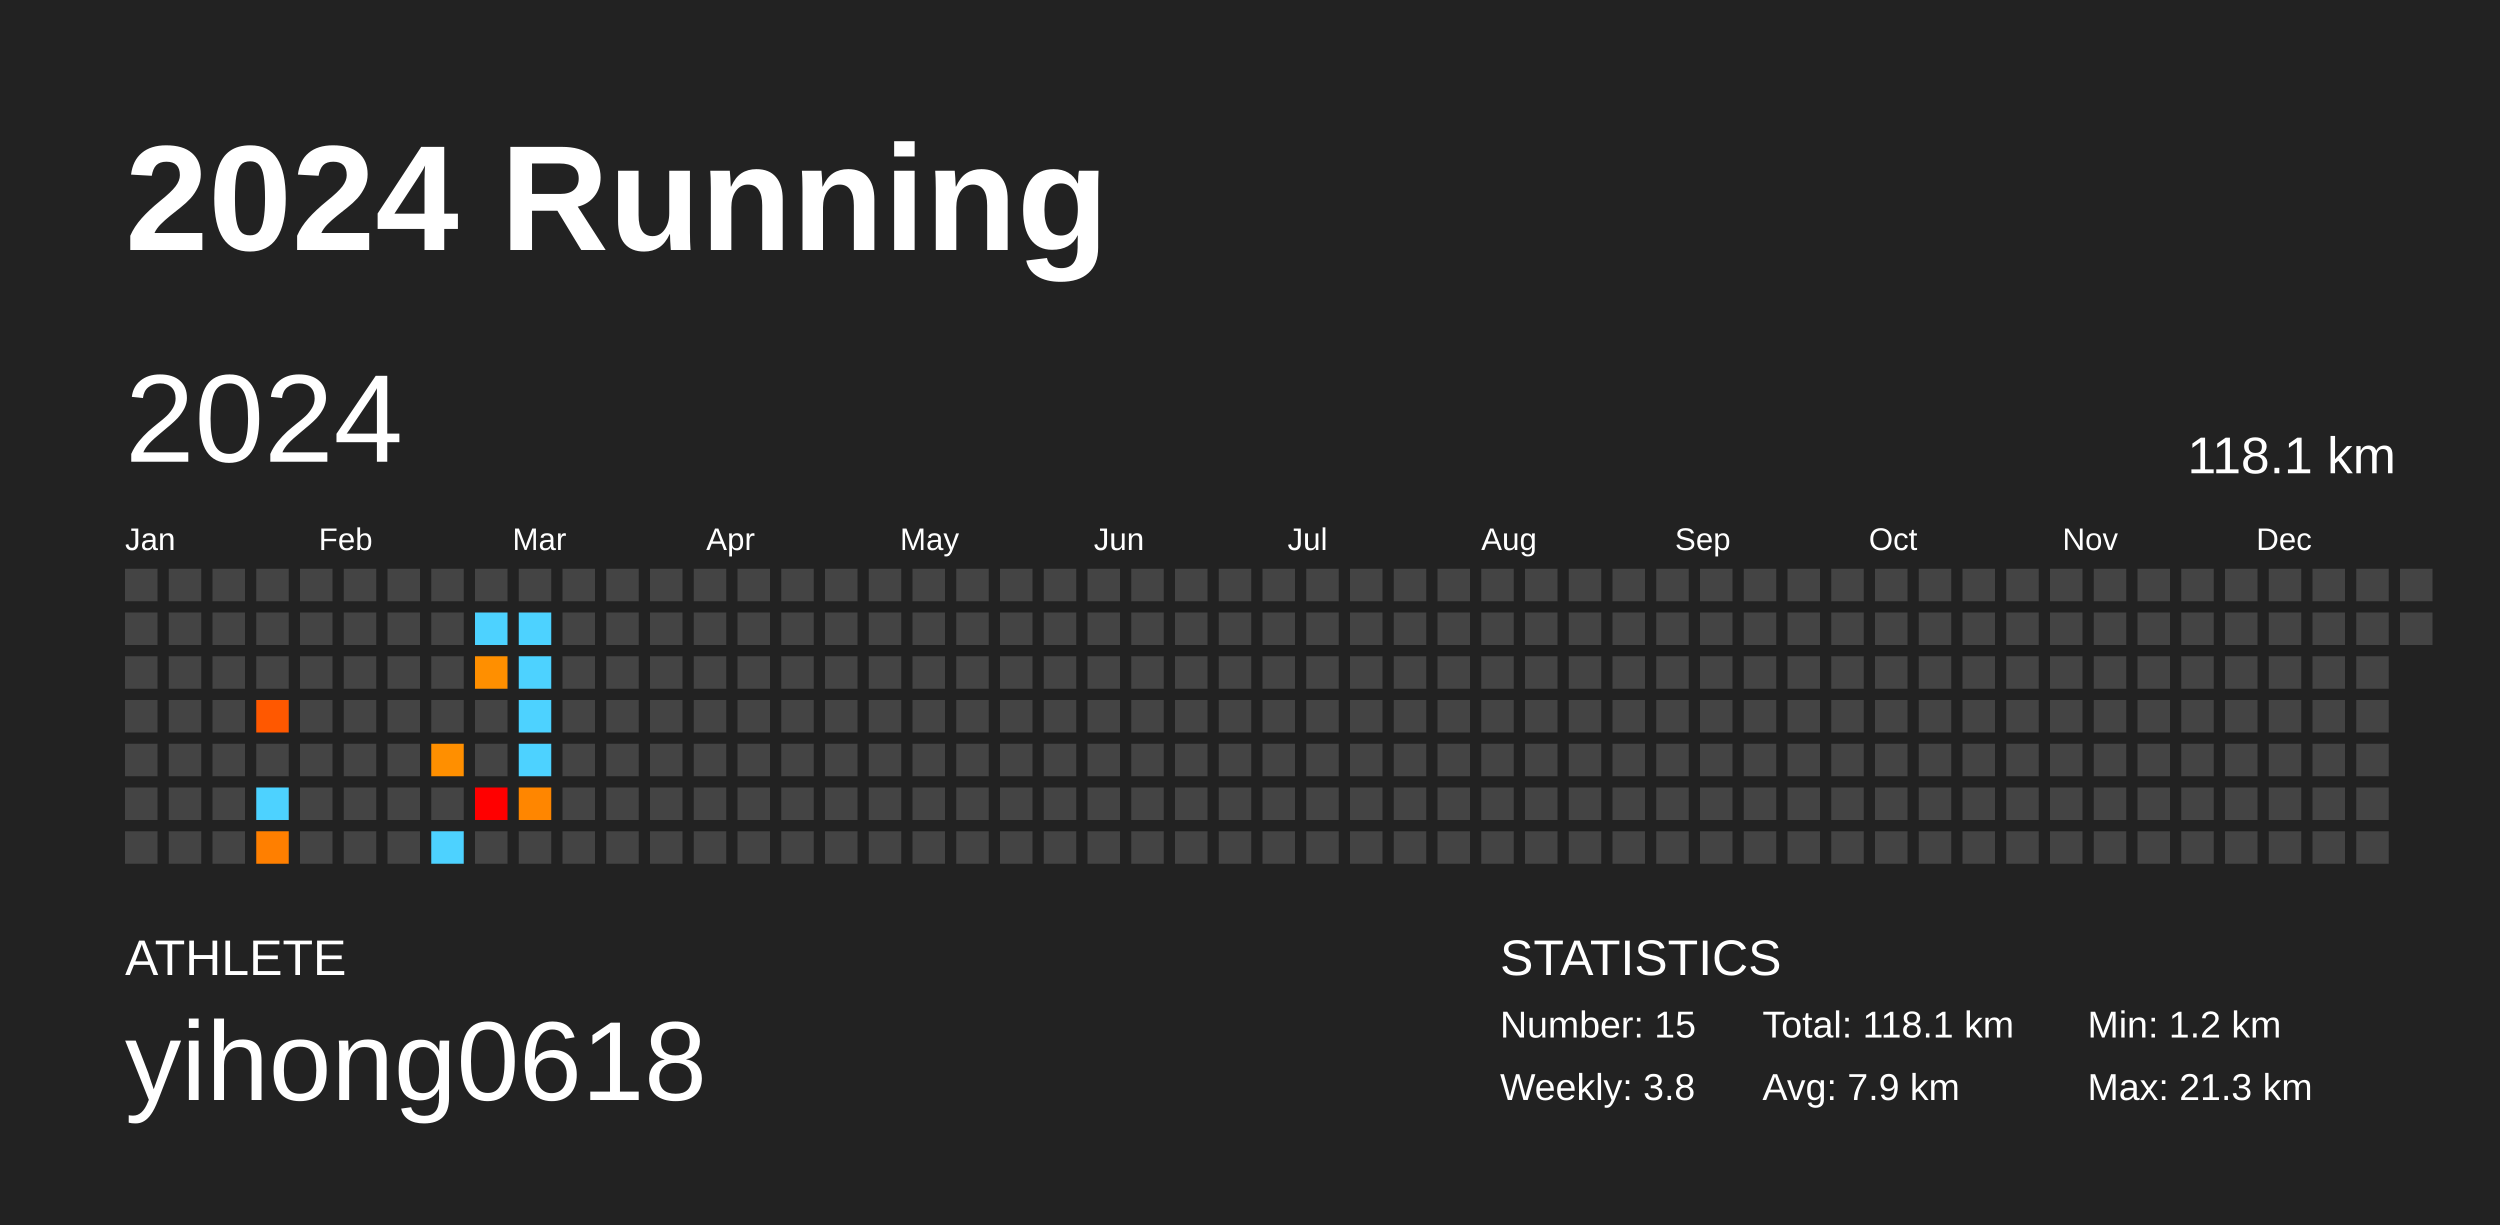
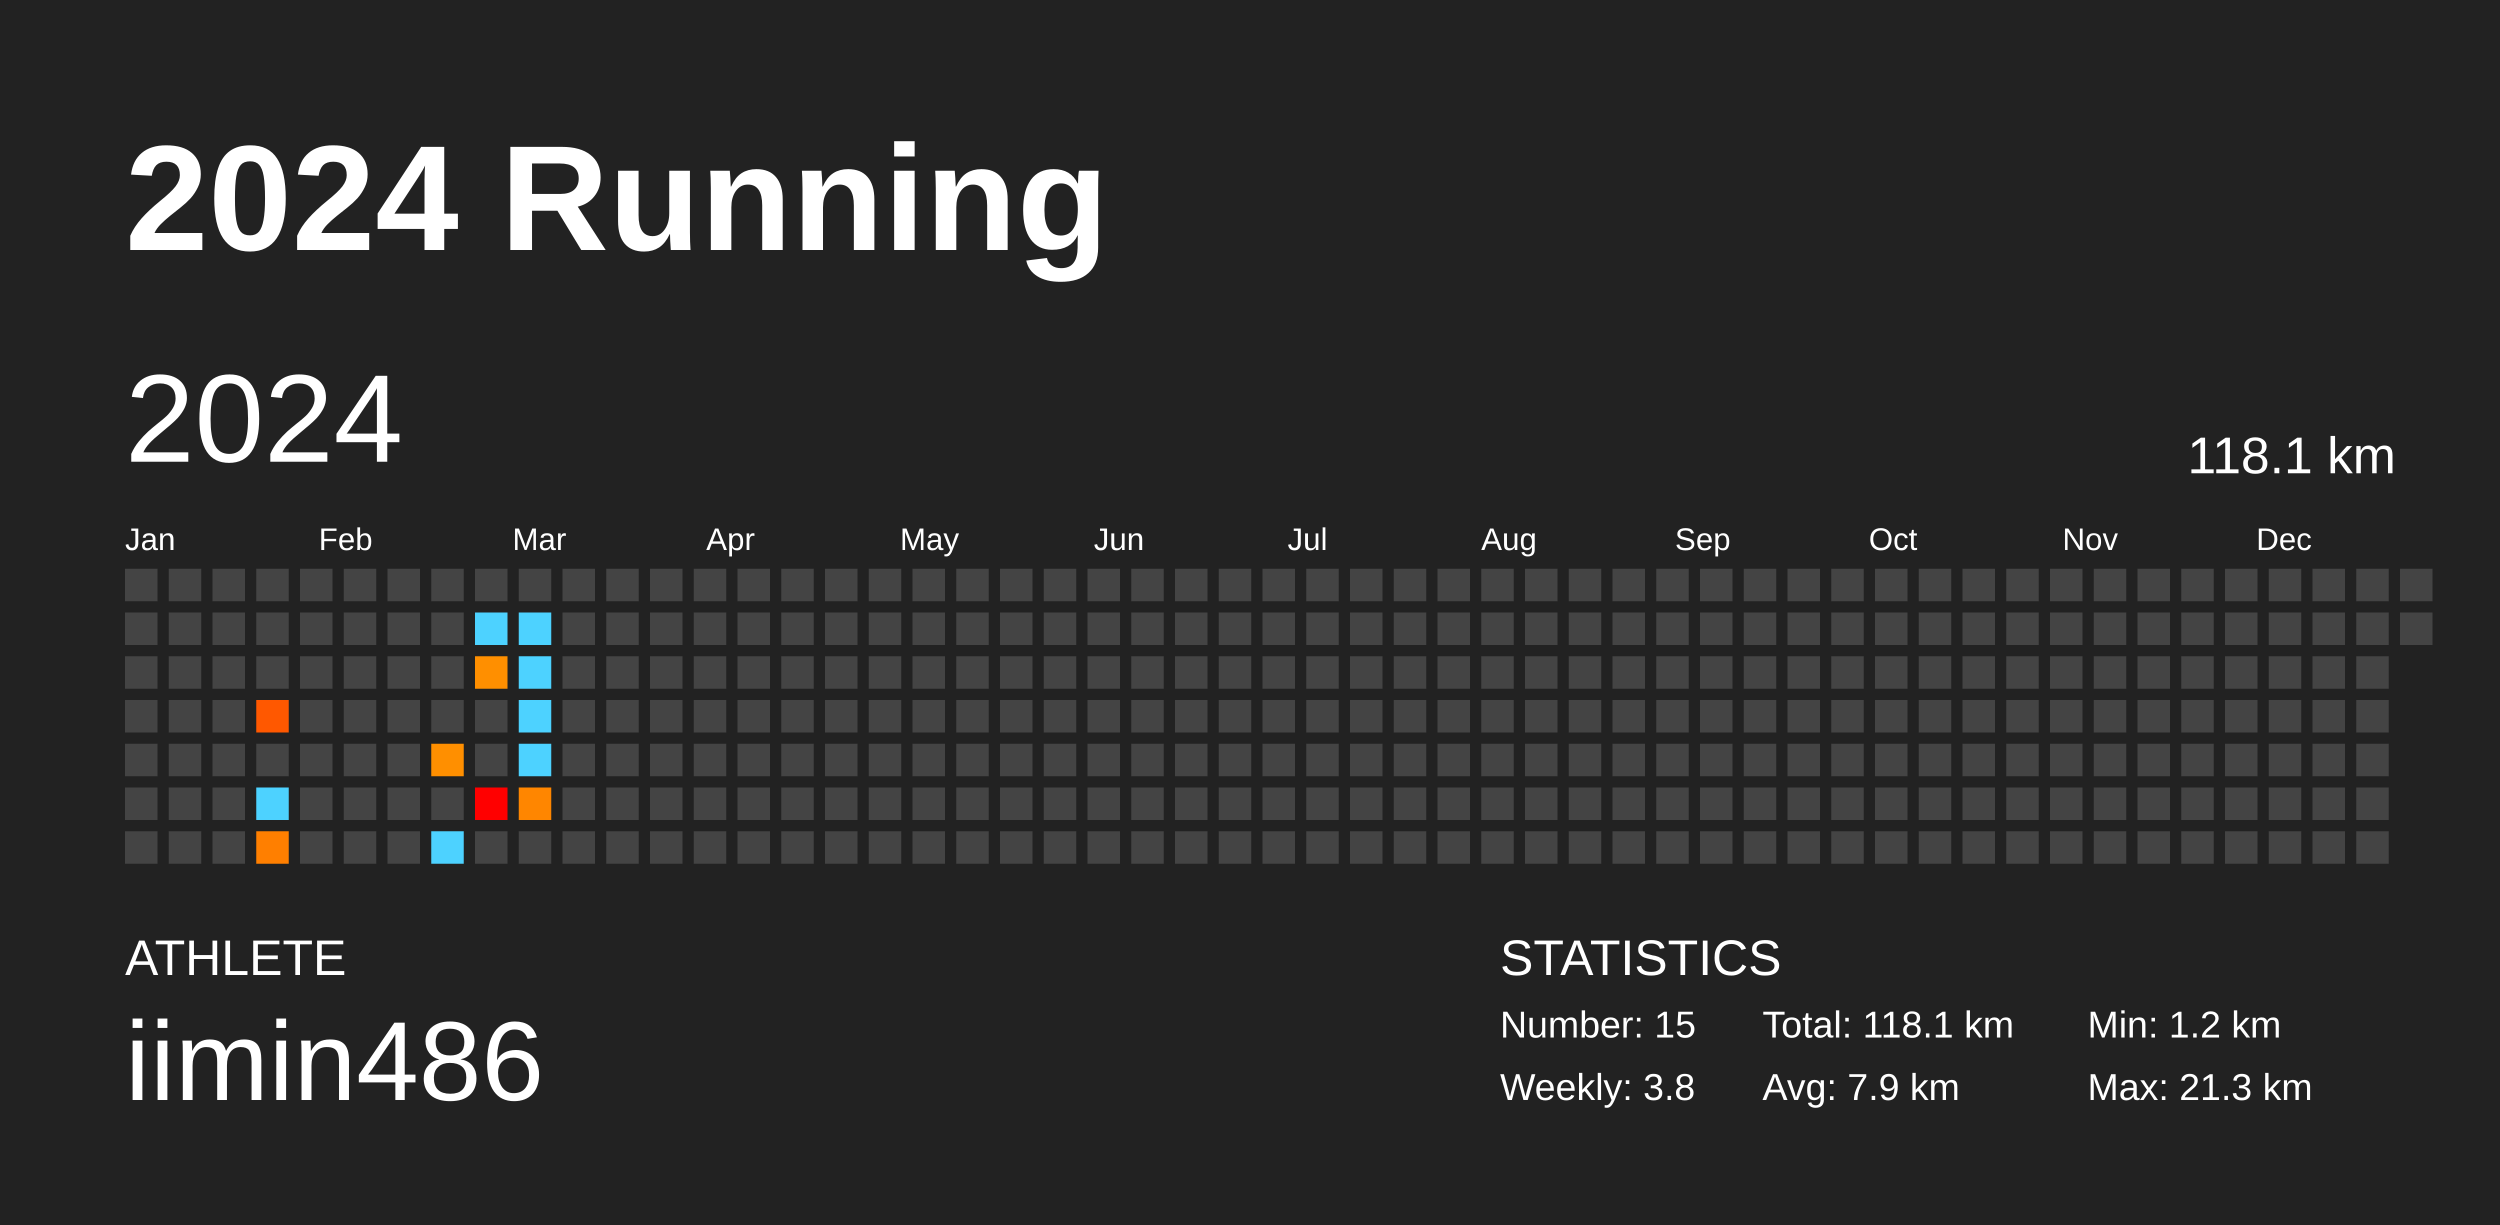
<svg xmlns="http://www.w3.org/2000/svg" baseProfile="full" height="98mm" version="1.1" viewBox="0,0,200,98" width="200mm">
  <defs />
  <rect fill="#222222" height="98" width="200" x="0" y="0" />
  <text fill="#FFFFFF" style="font-size:12px; font-family:Arial; font-weight:bold;" x="10" y="20">2024 Running</text>
  <text fill="#FFFFFF" style="font-size:4px; font-family:Arial" x="10" y="78">ATHLETE</text>
-   <text fill="#FFFFFF" style="font-size:9px; font-family:Arial" x="10" y="88">yihong0618</text>
+   <text fill="#FFFFFF" style="font-size:9px; font-family:Arial" x="10" y="88">iimin486</text>
  <text fill="#FFFFFF" style="font-size:4px; font-family:Arial" x="120" y="78">STATISTICS</text>
  <text fill="#FFFFFF" style="font-size:3px; font-family:Arial" x="120" y="83">Number: 15</text>
  <text fill="#FFFFFF" style="font-size:3px; font-family:Arial" x="120" y="88">Weekly: 3.8</text>
  <text fill="#FFFFFF" style="font-size:3px; font-family:Arial" x="141" y="83">Total: 118.1 km</text>
  <text fill="#FFFFFF" style="font-size:3px; font-family:Arial" x="141" y="88">Avg: 7.9 km</text>
  <text fill="#FFFFFF" style="font-size:3px; font-family:Arial" x="167" y="83">Min: 1.2 km</text>
  <text fill="#FFFFFF" style="font-size:3px; font-family:Arial" x="167" y="88">Max: 21.3 km</text>
  <text dominant-baseline="hanging" fill="#FFFFFF" style="font-size:10.0px; font-family:Arial;" x="10" y="30">2024</text>
  <text dominant-baseline="hanging" fill="#FFFFFF" style="font-size:4.125px; font-family:Arial;" x="175" y="35">118.1 km</text>
  <text fill="#FFFFFF" style="font-size:2.5px; font-family:Arial" x="10.0" y="44">Jan</text>
  <text fill="#FFFFFF" style="font-size:2.5px; font-family:Arial" x="25.5" y="44">Feb</text>
  <text fill="#FFFFFF" style="font-size:2.5px; font-family:Arial" x="41.0" y="44">Mar</text>
  <text fill="#FFFFFF" style="font-size:2.5px; font-family:Arial" x="56.5" y="44">Apr</text>
  <text fill="#FFFFFF" style="font-size:2.5px; font-family:Arial" x="72.0" y="44">May</text>
  <text fill="#FFFFFF" style="font-size:2.5px; font-family:Arial" x="87.5" y="44">Jun</text>
  <text fill="#FFFFFF" style="font-size:2.5px; font-family:Arial" x="103.0" y="44">Jul</text>
  <text fill="#FFFFFF" style="font-size:2.5px; font-family:Arial" x="118.5" y="44">Aug</text>
  <text fill="#FFFFFF" style="font-size:2.5px; font-family:Arial" x="134.0" y="44">Sep</text>
  <text fill="#FFFFFF" style="font-size:2.5px; font-family:Arial" x="149.5" y="44">Oct</text>
  <text fill="#FFFFFF" style="font-size:2.5px; font-family:Arial" x="165.0" y="44">Nov</text>
  <text fill="#FFFFFF" style="font-size:2.5px; font-family:Arial" x="180.5" y="44">Dec</text>
  <rect fill="#444444" height="2.6" width="2.6" x="10.0" y="45.5" />
  <rect fill="#444444" height="2.6" width="2.6" x="10.0" y="49.0" />
  <rect fill="#444444" height="2.6" width="2.6" x="10.0" y="52.5" />
  <rect fill="#444444" height="2.6" width="2.6" x="10.0" y="56.0" />
  <rect fill="#444444" height="2.6" width="2.6" x="10.0" y="59.5" />
  <rect fill="#444444" height="2.6" width="2.6" x="10.0" y="63.0" />
  <rect fill="#444444" height="2.6" width="2.6" x="10.0" y="66.5" />
  <rect fill="#444444" height="2.6" width="2.6" x="13.5" y="45.5" />
  <rect fill="#444444" height="2.6" width="2.6" x="13.5" y="49.0" />
  <rect fill="#444444" height="2.6" width="2.6" x="13.5" y="52.5" />
  <rect fill="#444444" height="2.6" width="2.6" x="13.5" y="56.0" />
  <rect fill="#444444" height="2.6" width="2.6" x="13.5" y="59.5" />
  <rect fill="#444444" height="2.6" width="2.6" x="13.5" y="63.0" />
  <rect fill="#444444" height="2.6" width="2.6" x="13.5" y="66.5" />
  <rect fill="#444444" height="2.6" width="2.6" x="17.0" y="45.5" />
  <rect fill="#444444" height="2.6" width="2.6" x="17.0" y="49.0" />
  <rect fill="#444444" height="2.6" width="2.6" x="17.0" y="52.5" />
  <rect fill="#444444" height="2.6" width="2.6" x="17.0" y="56.0" />
  <rect fill="#444444" height="2.6" width="2.6" x="17.0" y="59.5" />
  <rect fill="#444444" height="2.6" width="2.6" x="17.0" y="63.0" />
  <rect fill="#444444" height="2.6" width="2.6" x="17.0" y="66.5" />
  <rect fill="#444444" height="2.6" width="2.6" x="20.5" y="45.5" />
  <rect fill="#444444" height="2.6" width="2.6" x="20.5" y="49.0" />
  <rect fill="#444444" height="2.6" width="2.6" x="20.5" y="52.5" />
  <rect fill="#ff5800" height="2.6" width="2.6" x="20.5" y="56.0" />
  <rect fill="#444444" height="2.6" width="2.6" x="20.5" y="59.5" />
  <rect fill="#4dd2ff" height="2.6" width="2.6" x="20.5" y="63.0" />
  <rect fill="#ff7f00" height="2.6" width="2.6" x="20.5" y="66.5" />
  <rect fill="#444444" height="2.6" width="2.6" x="24.0" y="45.5" />
  <rect fill="#444444" height="2.6" width="2.6" x="24.0" y="49.0" />
  <rect fill="#444444" height="2.6" width="2.6" x="24.0" y="52.5" />
  <rect fill="#444444" height="2.6" width="2.6" x="24.0" y="56.0" />
  <rect fill="#444444" height="2.6" width="2.6" x="24.0" y="59.5" />
  <rect fill="#444444" height="2.6" width="2.6" x="24.0" y="63.0" />
  <rect fill="#444444" height="2.6" width="2.6" x="24.0" y="66.5" />
  <rect fill="#444444" height="2.6" width="2.6" x="27.5" y="45.5" />
  <rect fill="#444444" height="2.6" width="2.6" x="27.5" y="49.0" />
  <rect fill="#444444" height="2.6" width="2.6" x="27.5" y="52.5" />
  <rect fill="#444444" height="2.6" width="2.6" x="27.5" y="56.0" />
  <rect fill="#444444" height="2.6" width="2.6" x="27.5" y="59.5" />
  <rect fill="#444444" height="2.6" width="2.6" x="27.5" y="63.0" />
  <rect fill="#444444" height="2.6" width="2.6" x="27.5" y="66.5" />
  <rect fill="#444444" height="2.6" width="2.6" x="31.0" y="45.5" />
  <rect fill="#444444" height="2.6" width="2.6" x="31.0" y="49.0" />
  <rect fill="#444444" height="2.6" width="2.6" x="31.0" y="52.5" />
  <rect fill="#444444" height="2.6" width="2.6" x="31.0" y="56.0" />
  <rect fill="#444444" height="2.6" width="2.6" x="31.0" y="59.5" />
  <rect fill="#444444" height="2.6" width="2.6" x="31.0" y="63.0" />
  <rect fill="#444444" height="2.6" width="2.6" x="31.0" y="66.5" />
  <rect fill="#444444" height="2.6" width="2.6" x="34.5" y="45.5" />
  <rect fill="#444444" height="2.6" width="2.6" x="34.5" y="49.0" />
  <rect fill="#444444" height="2.6" width="2.6" x="34.5" y="52.5" />
  <rect fill="#444444" height="2.6" width="2.6" x="34.5" y="56.0" />
  <rect fill="#ff8f00" height="2.6" width="2.6" x="34.5" y="59.5" />
  <rect fill="#444444" height="2.6" width="2.6" x="34.5" y="63.0" />
  <rect fill="#4dd2ff" height="2.6" width="2.6" x="34.5" y="66.5" />
  <rect fill="#444444" height="2.6" width="2.6" x="38.0" y="45.5" />
  <rect fill="#4dd2ff" height="2.6" width="2.6" x="38.0" y="49.0" />
  <rect fill="#ff8f00" height="2.6" width="2.6" x="38.0" y="52.5" />
  <rect fill="#444444" height="2.6" width="2.6" x="38.0" y="56.0" />
  <rect fill="#444444" height="2.6" width="2.6" x="38.0" y="59.5" />
  <rect fill="red" height="2.6" width="2.6" x="38.0" y="63.0" />
  <rect fill="#444444" height="2.6" width="2.6" x="38.0" y="66.5" />
  <rect fill="#444444" height="2.6" width="2.6" x="41.5" y="45.5" />
  <rect fill="#4dd2ff" height="2.6" width="2.6" x="41.5" y="49.0" />
  <rect fill="#4dd2ff" height="2.6" width="2.6" x="41.5" y="52.5" />
  <rect fill="#4dd2ff" height="2.6" width="2.6" x="41.5" y="56.0" />
  <rect fill="#4dd2ff" height="2.6" width="2.6" x="41.5" y="59.5" />
  <rect fill="#ff8600" height="2.6" width="2.6" x="41.5" y="63.0" />
  <rect fill="#444444" height="2.6" width="2.6" x="41.5" y="66.5" />
  <rect fill="#444444" height="2.6" width="2.6" x="45.0" y="45.5" />
  <rect fill="#444444" height="2.6" width="2.6" x="45.0" y="49.0" />
  <rect fill="#444444" height="2.6" width="2.6" x="45.0" y="52.5" />
  <rect fill="#444444" height="2.6" width="2.6" x="45.0" y="56.0" />
  <rect fill="#444444" height="2.6" width="2.6" x="45.0" y="59.5" />
  <rect fill="#444444" height="2.6" width="2.6" x="45.0" y="63.0" />
  <rect fill="#444444" height="2.6" width="2.6" x="45.0" y="66.5" />
  <rect fill="#444444" height="2.6" width="2.6" x="48.5" y="45.5" />
  <rect fill="#444444" height="2.6" width="2.6" x="48.5" y="49.0" />
  <rect fill="#444444" height="2.6" width="2.6" x="48.5" y="52.5" />
  <rect fill="#444444" height="2.6" width="2.6" x="48.5" y="56.0" />
  <rect fill="#444444" height="2.6" width="2.6" x="48.5" y="59.5" />
  <rect fill="#444444" height="2.6" width="2.6" x="48.5" y="63.0" />
  <rect fill="#444444" height="2.6" width="2.6" x="48.5" y="66.5" />
  <rect fill="#444444" height="2.6" width="2.6" x="52.0" y="45.5" />
  <rect fill="#444444" height="2.6" width="2.6" x="52.0" y="49.0" />
  <rect fill="#444444" height="2.6" width="2.6" x="52.0" y="52.5" />
  <rect fill="#444444" height="2.6" width="2.6" x="52.0" y="56.0" />
  <rect fill="#444444" height="2.6" width="2.6" x="52.0" y="59.5" />
  <rect fill="#444444" height="2.6" width="2.6" x="52.0" y="63.0" />
  <rect fill="#444444" height="2.6" width="2.6" x="52.0" y="66.5" />
  <rect fill="#444444" height="2.6" width="2.6" x="55.5" y="45.5" />
  <rect fill="#444444" height="2.6" width="2.6" x="55.5" y="49.0" />
  <rect fill="#444444" height="2.6" width="2.6" x="55.5" y="52.5" />
  <rect fill="#444444" height="2.6" width="2.6" x="55.5" y="56.0" />
  <rect fill="#444444" height="2.6" width="2.6" x="55.5" y="59.5" />
  <rect fill="#444444" height="2.6" width="2.6" x="55.5" y="63.0" />
  <rect fill="#444444" height="2.6" width="2.6" x="55.5" y="66.5" />
  <rect fill="#444444" height="2.6" width="2.6" x="59.0" y="45.5" />
  <rect fill="#444444" height="2.6" width="2.6" x="59.0" y="49.0" />
  <rect fill="#444444" height="2.6" width="2.6" x="59.0" y="52.5" />
  <rect fill="#444444" height="2.6" width="2.6" x="59.0" y="56.0" />
  <rect fill="#444444" height="2.6" width="2.6" x="59.0" y="59.5" />
  <rect fill="#444444" height="2.6" width="2.6" x="59.0" y="63.0" />
  <rect fill="#444444" height="2.6" width="2.6" x="59.0" y="66.5" />
  <rect fill="#444444" height="2.6" width="2.6" x="62.5" y="45.5" />
  <rect fill="#444444" height="2.6" width="2.6" x="62.5" y="49.0" />
  <rect fill="#444444" height="2.6" width="2.6" x="62.5" y="52.5" />
  <rect fill="#444444" height="2.6" width="2.6" x="62.5" y="56.0" />
  <rect fill="#444444" height="2.6" width="2.6" x="62.5" y="59.5" />
  <rect fill="#444444" height="2.6" width="2.6" x="62.5" y="63.0" />
  <rect fill="#444444" height="2.6" width="2.6" x="62.5" y="66.5" />
  <rect fill="#444444" height="2.6" width="2.6" x="66.0" y="45.5" />
  <rect fill="#444444" height="2.6" width="2.6" x="66.0" y="49.0" />
  <rect fill="#444444" height="2.6" width="2.6" x="66.0" y="52.5" />
  <rect fill="#444444" height="2.6" width="2.6" x="66.0" y="56.0" />
  <rect fill="#444444" height="2.6" width="2.6" x="66.0" y="59.5" />
  <rect fill="#444444" height="2.6" width="2.6" x="66.0" y="63.0" />
  <rect fill="#444444" height="2.6" width="2.6" x="66.0" y="66.5" />
  <rect fill="#444444" height="2.6" width="2.6" x="69.5" y="45.5" />
  <rect fill="#444444" height="2.6" width="2.6" x="69.5" y="49.0" />
  <rect fill="#444444" height="2.6" width="2.6" x="69.5" y="52.5" />
  <rect fill="#444444" height="2.6" width="2.6" x="69.5" y="56.0" />
  <rect fill="#444444" height="2.6" width="2.6" x="69.5" y="59.5" />
  <rect fill="#444444" height="2.6" width="2.6" x="69.5" y="63.0" />
  <rect fill="#444444" height="2.6" width="2.6" x="69.5" y="66.5" />
  <rect fill="#444444" height="2.6" width="2.6" x="73.0" y="45.5" />
  <rect fill="#444444" height="2.6" width="2.6" x="73.0" y="49.0" />
  <rect fill="#444444" height="2.6" width="2.6" x="73.0" y="52.5" />
  <rect fill="#444444" height="2.6" width="2.6" x="73.0" y="56.0" />
  <rect fill="#444444" height="2.6" width="2.6" x="73.0" y="59.5" />
  <rect fill="#444444" height="2.6" width="2.6" x="73.0" y="63.0" />
  <rect fill="#444444" height="2.6" width="2.6" x="73.0" y="66.5" />
  <rect fill="#444444" height="2.6" width="2.6" x="76.5" y="45.5" />
  <rect fill="#444444" height="2.6" width="2.6" x="76.5" y="49.0" />
  <rect fill="#444444" height="2.6" width="2.6" x="76.5" y="52.5" />
  <rect fill="#444444" height="2.6" width="2.6" x="76.5" y="56.0" />
  <rect fill="#444444" height="2.6" width="2.6" x="76.5" y="59.5" />
  <rect fill="#444444" height="2.6" width="2.6" x="76.5" y="63.0" />
  <rect fill="#444444" height="2.6" width="2.6" x="76.5" y="66.5" />
  <rect fill="#444444" height="2.6" width="2.6" x="80.0" y="45.5" />
  <rect fill="#444444" height="2.6" width="2.6" x="80.0" y="49.0" />
  <rect fill="#444444" height="2.6" width="2.6" x="80.0" y="52.5" />
  <rect fill="#444444" height="2.6" width="2.6" x="80.0" y="56.0" />
  <rect fill="#444444" height="2.6" width="2.6" x="80.0" y="59.5" />
  <rect fill="#444444" height="2.6" width="2.6" x="80.0" y="63.0" />
  <rect fill="#444444" height="2.6" width="2.6" x="80.0" y="66.5" />
  <rect fill="#444444" height="2.6" width="2.6" x="83.5" y="45.5" />
  <rect fill="#444444" height="2.6" width="2.6" x="83.5" y="49.0" />
  <rect fill="#444444" height="2.6" width="2.6" x="83.5" y="52.5" />
  <rect fill="#444444" height="2.6" width="2.6" x="83.5" y="56.0" />
  <rect fill="#444444" height="2.6" width="2.6" x="83.5" y="59.5" />
  <rect fill="#444444" height="2.6" width="2.6" x="83.5" y="63.0" />
  <rect fill="#444444" height="2.6" width="2.6" x="83.5" y="66.5" />
  <rect fill="#444444" height="2.6" width="2.6" x="87.0" y="45.5" />
  <rect fill="#444444" height="2.6" width="2.6" x="87.0" y="49.0" />
  <rect fill="#444444" height="2.6" width="2.6" x="87.0" y="52.5" />
  <rect fill="#444444" height="2.6" width="2.6" x="87.0" y="56.0" />
  <rect fill="#444444" height="2.6" width="2.6" x="87.0" y="59.5" />
  <rect fill="#444444" height="2.6" width="2.6" x="87.0" y="63.0" />
  <rect fill="#444444" height="2.6" width="2.6" x="87.0" y="66.5" />
  <rect fill="#444444" height="2.6" width="2.6" x="90.5" y="45.5" />
  <rect fill="#444444" height="2.6" width="2.6" x="90.5" y="49.0" />
  <rect fill="#444444" height="2.6" width="2.6" x="90.5" y="52.5" />
  <rect fill="#444444" height="2.6" width="2.6" x="90.5" y="56.0" />
  <rect fill="#444444" height="2.6" width="2.6" x="90.5" y="59.5" />
  <rect fill="#444444" height="2.6" width="2.6" x="90.5" y="63.0" />
  <rect fill="#444444" height="2.6" width="2.6" x="90.5" y="66.5" />
  <rect fill="#444444" height="2.6" width="2.6" x="94.0" y="45.5" />
  <rect fill="#444444" height="2.6" width="2.6" x="94.0" y="49.0" />
  <rect fill="#444444" height="2.6" width="2.6" x="94.0" y="52.5" />
  <rect fill="#444444" height="2.6" width="2.6" x="94.0" y="56.0" />
  <rect fill="#444444" height="2.6" width="2.6" x="94.0" y="59.5" />
  <rect fill="#444444" height="2.6" width="2.6" x="94.0" y="63.0" />
  <rect fill="#444444" height="2.6" width="2.6" x="94.0" y="66.5" />
  <rect fill="#444444" height="2.6" width="2.6" x="97.5" y="45.5" />
  <rect fill="#444444" height="2.6" width="2.6" x="97.5" y="49.0" />
  <rect fill="#444444" height="2.6" width="2.6" x="97.5" y="52.5" />
  <rect fill="#444444" height="2.6" width="2.6" x="97.5" y="56.0" />
  <rect fill="#444444" height="2.6" width="2.6" x="97.5" y="59.5" />
  <rect fill="#444444" height="2.6" width="2.6" x="97.5" y="63.0" />
  <rect fill="#444444" height="2.6" width="2.6" x="97.5" y="66.5" />
  <rect fill="#444444" height="2.6" width="2.6" x="101.0" y="45.5" />
  <rect fill="#444444" height="2.6" width="2.6" x="101.0" y="49.0" />
  <rect fill="#444444" height="2.6" width="2.6" x="101.0" y="52.5" />
  <rect fill="#444444" height="2.6" width="2.6" x="101.0" y="56.0" />
  <rect fill="#444444" height="2.6" width="2.6" x="101.0" y="59.5" />
  <rect fill="#444444" height="2.6" width="2.6" x="101.0" y="63.0" />
  <rect fill="#444444" height="2.6" width="2.6" x="101.0" y="66.5" />
  <rect fill="#444444" height="2.6" width="2.6" x="104.5" y="45.5" />
  <rect fill="#444444" height="2.6" width="2.6" x="104.5" y="49.0" />
  <rect fill="#444444" height="2.6" width="2.6" x="104.5" y="52.5" />
  <rect fill="#444444" height="2.6" width="2.6" x="104.5" y="56.0" />
  <rect fill="#444444" height="2.6" width="2.6" x="104.5" y="59.5" />
  <rect fill="#444444" height="2.6" width="2.6" x="104.5" y="63.0" />
  <rect fill="#444444" height="2.6" width="2.6" x="104.5" y="66.5" />
  <rect fill="#444444" height="2.6" width="2.6" x="108.0" y="45.5" />
  <rect fill="#444444" height="2.6" width="2.6" x="108.0" y="49.0" />
  <rect fill="#444444" height="2.6" width="2.6" x="108.0" y="52.5" />
  <rect fill="#444444" height="2.6" width="2.6" x="108.0" y="56.0" />
  <rect fill="#444444" height="2.6" width="2.6" x="108.0" y="59.5" />
  <rect fill="#444444" height="2.6" width="2.6" x="108.0" y="63.0" />
  <rect fill="#444444" height="2.6" width="2.6" x="108.0" y="66.5" />
  <rect fill="#444444" height="2.6" width="2.6" x="111.5" y="45.5" />
  <rect fill="#444444" height="2.6" width="2.6" x="111.5" y="49.0" />
  <rect fill="#444444" height="2.6" width="2.6" x="111.5" y="52.5" />
  <rect fill="#444444" height="2.6" width="2.6" x="111.5" y="56.0" />
  <rect fill="#444444" height="2.6" width="2.6" x="111.5" y="59.5" />
  <rect fill="#444444" height="2.6" width="2.6" x="111.5" y="63.0" />
  <rect fill="#444444" height="2.6" width="2.6" x="111.5" y="66.5" />
  <rect fill="#444444" height="2.6" width="2.6" x="115.0" y="45.5" />
  <rect fill="#444444" height="2.6" width="2.6" x="115.0" y="49.0" />
  <rect fill="#444444" height="2.6" width="2.6" x="115.0" y="52.5" />
  <rect fill="#444444" height="2.6" width="2.6" x="115.0" y="56.0" />
  <rect fill="#444444" height="2.6" width="2.6" x="115.0" y="59.5" />
  <rect fill="#444444" height="2.6" width="2.6" x="115.0" y="63.0" />
  <rect fill="#444444" height="2.6" width="2.6" x="115.0" y="66.5" />
  <rect fill="#444444" height="2.6" width="2.6" x="118.5" y="45.5" />
  <rect fill="#444444" height="2.6" width="2.6" x="118.5" y="49.0" />
  <rect fill="#444444" height="2.6" width="2.6" x="118.5" y="52.5" />
  <rect fill="#444444" height="2.6" width="2.6" x="118.5" y="56.0" />
  <rect fill="#444444" height="2.6" width="2.6" x="118.5" y="59.5" />
  <rect fill="#444444" height="2.6" width="2.6" x="118.5" y="63.0" />
  <rect fill="#444444" height="2.6" width="2.6" x="118.5" y="66.5" />
  <rect fill="#444444" height="2.6" width="2.6" x="122.0" y="45.5" />
  <rect fill="#444444" height="2.6" width="2.6" x="122.0" y="49.0" />
  <rect fill="#444444" height="2.6" width="2.6" x="122.0" y="52.5" />
  <rect fill="#444444" height="2.6" width="2.6" x="122.0" y="56.0" />
  <rect fill="#444444" height="2.6" width="2.6" x="122.0" y="59.5" />
  <rect fill="#444444" height="2.6" width="2.6" x="122.0" y="63.0" />
  <rect fill="#444444" height="2.6" width="2.6" x="122.0" y="66.5" />
  <rect fill="#444444" height="2.6" width="2.6" x="125.5" y="45.5" />
  <rect fill="#444444" height="2.6" width="2.6" x="125.5" y="49.0" />
  <rect fill="#444444" height="2.6" width="2.6" x="125.5" y="52.5" />
  <rect fill="#444444" height="2.6" width="2.6" x="125.5" y="56.0" />
  <rect fill="#444444" height="2.6" width="2.6" x="125.5" y="59.5" />
  <rect fill="#444444" height="2.6" width="2.6" x="125.5" y="63.0" />
  <rect fill="#444444" height="2.6" width="2.6" x="125.5" y="66.5" />
  <rect fill="#444444" height="2.6" width="2.6" x="129.0" y="45.5" />
  <rect fill="#444444" height="2.6" width="2.6" x="129.0" y="49.0" />
  <rect fill="#444444" height="2.6" width="2.6" x="129.0" y="52.5" />
  <rect fill="#444444" height="2.6" width="2.6" x="129.0" y="56.0" />
  <rect fill="#444444" height="2.6" width="2.6" x="129.0" y="59.5" />
  <rect fill="#444444" height="2.6" width="2.6" x="129.0" y="63.0" />
  <rect fill="#444444" height="2.6" width="2.6" x="129.0" y="66.5" />
  <rect fill="#444444" height="2.6" width="2.6" x="132.5" y="45.5" />
  <rect fill="#444444" height="2.6" width="2.6" x="132.5" y="49.0" />
  <rect fill="#444444" height="2.6" width="2.6" x="132.5" y="52.5" />
  <rect fill="#444444" height="2.6" width="2.6" x="132.5" y="56.0" />
  <rect fill="#444444" height="2.6" width="2.6" x="132.5" y="59.5" />
  <rect fill="#444444" height="2.6" width="2.6" x="132.5" y="63.0" />
  <rect fill="#444444" height="2.6" width="2.6" x="132.5" y="66.5" />
  <rect fill="#444444" height="2.6" width="2.6" x="136.0" y="45.5" />
  <rect fill="#444444" height="2.6" width="2.6" x="136.0" y="49.0" />
  <rect fill="#444444" height="2.6" width="2.6" x="136.0" y="52.5" />
  <rect fill="#444444" height="2.6" width="2.6" x="136.0" y="56.0" />
  <rect fill="#444444" height="2.6" width="2.6" x="136.0" y="59.5" />
  <rect fill="#444444" height="2.6" width="2.6" x="136.0" y="63.0" />
  <rect fill="#444444" height="2.6" width="2.6" x="136.0" y="66.5" />
  <rect fill="#444444" height="2.6" width="2.6" x="139.5" y="45.5" />
  <rect fill="#444444" height="2.6" width="2.6" x="139.5" y="49.0" />
  <rect fill="#444444" height="2.6" width="2.6" x="139.5" y="52.5" />
  <rect fill="#444444" height="2.6" width="2.6" x="139.5" y="56.0" />
  <rect fill="#444444" height="2.6" width="2.6" x="139.5" y="59.5" />
  <rect fill="#444444" height="2.6" width="2.6" x="139.5" y="63.0" />
  <rect fill="#444444" height="2.6" width="2.6" x="139.5" y="66.5" />
  <rect fill="#444444" height="2.6" width="2.6" x="143.0" y="45.5" />
  <rect fill="#444444" height="2.6" width="2.6" x="143.0" y="49.0" />
  <rect fill="#444444" height="2.6" width="2.6" x="143.0" y="52.5" />
  <rect fill="#444444" height="2.6" width="2.6" x="143.0" y="56.0" />
  <rect fill="#444444" height="2.6" width="2.6" x="143.0" y="59.5" />
  <rect fill="#444444" height="2.6" width="2.6" x="143.0" y="63.0" />
  <rect fill="#444444" height="2.6" width="2.6" x="143.0" y="66.5" />
  <rect fill="#444444" height="2.6" width="2.6" x="146.5" y="45.5" />
  <rect fill="#444444" height="2.6" width="2.6" x="146.5" y="49.0" />
  <rect fill="#444444" height="2.6" width="2.6" x="146.5" y="52.5" />
  <rect fill="#444444" height="2.6" width="2.6" x="146.5" y="56.0" />
  <rect fill="#444444" height="2.6" width="2.6" x="146.5" y="59.5" />
  <rect fill="#444444" height="2.6" width="2.6" x="146.5" y="63.0" />
  <rect fill="#444444" height="2.6" width="2.6" x="146.5" y="66.5" />
  <rect fill="#444444" height="2.6" width="2.6" x="150.0" y="45.5" />
  <rect fill="#444444" height="2.6" width="2.6" x="150.0" y="49.0" />
  <rect fill="#444444" height="2.6" width="2.6" x="150.0" y="52.5" />
  <rect fill="#444444" height="2.6" width="2.6" x="150.0" y="56.0" />
  <rect fill="#444444" height="2.6" width="2.6" x="150.0" y="59.5" />
  <rect fill="#444444" height="2.6" width="2.6" x="150.0" y="63.0" />
  <rect fill="#444444" height="2.6" width="2.6" x="150.0" y="66.5" />
  <rect fill="#444444" height="2.6" width="2.6" x="153.5" y="45.5" />
  <rect fill="#444444" height="2.6" width="2.6" x="153.5" y="49.0" />
  <rect fill="#444444" height="2.6" width="2.6" x="153.5" y="52.5" />
  <rect fill="#444444" height="2.6" width="2.6" x="153.5" y="56.0" />
  <rect fill="#444444" height="2.6" width="2.6" x="153.5" y="59.5" />
  <rect fill="#444444" height="2.6" width="2.6" x="153.5" y="63.0" />
  <rect fill="#444444" height="2.6" width="2.6" x="153.5" y="66.5" />
  <rect fill="#444444" height="2.6" width="2.6" x="157.0" y="45.5" />
  <rect fill="#444444" height="2.6" width="2.6" x="157.0" y="49.0" />
  <rect fill="#444444" height="2.6" width="2.6" x="157.0" y="52.5" />
  <rect fill="#444444" height="2.6" width="2.6" x="157.0" y="56.0" />
  <rect fill="#444444" height="2.6" width="2.6" x="157.0" y="59.5" />
  <rect fill="#444444" height="2.6" width="2.6" x="157.0" y="63.0" />
  <rect fill="#444444" height="2.6" width="2.6" x="157.0" y="66.5" />
  <rect fill="#444444" height="2.6" width="2.6" x="160.5" y="45.5" />
  <rect fill="#444444" height="2.6" width="2.6" x="160.5" y="49.0" />
  <rect fill="#444444" height="2.6" width="2.6" x="160.5" y="52.5" />
  <rect fill="#444444" height="2.6" width="2.6" x="160.5" y="56.0" />
  <rect fill="#444444" height="2.6" width="2.6" x="160.5" y="59.5" />
  <rect fill="#444444" height="2.6" width="2.6" x="160.5" y="63.0" />
  <rect fill="#444444" height="2.6" width="2.6" x="160.5" y="66.5" />
  <rect fill="#444444" height="2.6" width="2.6" x="164.0" y="45.5" />
  <rect fill="#444444" height="2.6" width="2.6" x="164.0" y="49.0" />
  <rect fill="#444444" height="2.6" width="2.6" x="164.0" y="52.5" />
  <rect fill="#444444" height="2.6" width="2.6" x="164.0" y="56.0" />
  <rect fill="#444444" height="2.6" width="2.6" x="164.0" y="59.5" />
  <rect fill="#444444" height="2.6" width="2.6" x="164.0" y="63.0" />
  <rect fill="#444444" height="2.6" width="2.6" x="164.0" y="66.5" />
  <rect fill="#444444" height="2.6" width="2.6" x="167.5" y="45.5" />
  <rect fill="#444444" height="2.6" width="2.6" x="167.5" y="49.0" />
  <rect fill="#444444" height="2.6" width="2.6" x="167.5" y="52.5" />
  <rect fill="#444444" height="2.6" width="2.6" x="167.5" y="56.0" />
  <rect fill="#444444" height="2.6" width="2.6" x="167.5" y="59.5" />
  <rect fill="#444444" height="2.6" width="2.6" x="167.5" y="63.0" />
  <rect fill="#444444" height="2.6" width="2.6" x="167.5" y="66.5" />
  <rect fill="#444444" height="2.6" width="2.6" x="171.0" y="45.5" />
  <rect fill="#444444" height="2.6" width="2.6" x="171.0" y="49.0" />
  <rect fill="#444444" height="2.6" width="2.6" x="171.0" y="52.5" />
  <rect fill="#444444" height="2.6" width="2.6" x="171.0" y="56.0" />
  <rect fill="#444444" height="2.6" width="2.6" x="171.0" y="59.5" />
  <rect fill="#444444" height="2.6" width="2.6" x="171.0" y="63.0" />
  <rect fill="#444444" height="2.6" width="2.6" x="171.0" y="66.5" />
  <rect fill="#444444" height="2.6" width="2.6" x="174.5" y="45.5" />
  <rect fill="#444444" height="2.6" width="2.6" x="174.5" y="49.0" />
  <rect fill="#444444" height="2.6" width="2.6" x="174.5" y="52.5" />
  <rect fill="#444444" height="2.6" width="2.6" x="174.5" y="56.0" />
  <rect fill="#444444" height="2.6" width="2.6" x="174.5" y="59.5" />
  <rect fill="#444444" height="2.6" width="2.6" x="174.5" y="63.0" />
  <rect fill="#444444" height="2.6" width="2.6" x="174.5" y="66.5" />
  <rect fill="#444444" height="2.6" width="2.6" x="178.0" y="45.5" />
  <rect fill="#444444" height="2.6" width="2.6" x="178.0" y="49.0" />
  <rect fill="#444444" height="2.6" width="2.6" x="178.0" y="52.5" />
  <rect fill="#444444" height="2.6" width="2.6" x="178.0" y="56.0" />
  <rect fill="#444444" height="2.6" width="2.6" x="178.0" y="59.5" />
  <rect fill="#444444" height="2.6" width="2.6" x="178.0" y="63.0" />
  <rect fill="#444444" height="2.6" width="2.6" x="178.0" y="66.5" />
  <rect fill="#444444" height="2.6" width="2.6" x="181.5" y="45.5" />
  <rect fill="#444444" height="2.6" width="2.6" x="181.5" y="49.0" />
  <rect fill="#444444" height="2.6" width="2.6" x="181.5" y="52.5" />
  <rect fill="#444444" height="2.6" width="2.6" x="181.5" y="56.0" />
  <rect fill="#444444" height="2.6" width="2.6" x="181.5" y="59.5" />
  <rect fill="#444444" height="2.6" width="2.6" x="181.5" y="63.0" />
  <rect fill="#444444" height="2.6" width="2.6" x="181.5" y="66.5" />
  <rect fill="#444444" height="2.6" width="2.6" x="185.0" y="45.5" />
  <rect fill="#444444" height="2.6" width="2.6" x="185.0" y="49.0" />
  <rect fill="#444444" height="2.6" width="2.6" x="185.0" y="52.5" />
  <rect fill="#444444" height="2.6" width="2.6" x="185.0" y="56.0" />
  <rect fill="#444444" height="2.6" width="2.6" x="185.0" y="59.5" />
  <rect fill="#444444" height="2.6" width="2.6" x="185.0" y="63.0" />
  <rect fill="#444444" height="2.6" width="2.6" x="185.0" y="66.5" />
  <rect fill="#444444" height="2.6" width="2.6" x="188.5" y="45.5" />
  <rect fill="#444444" height="2.6" width="2.6" x="188.5" y="49.0" />
  <rect fill="#444444" height="2.6" width="2.6" x="188.5" y="52.5" />
  <rect fill="#444444" height="2.6" width="2.6" x="188.5" y="56.0" />
  <rect fill="#444444" height="2.6" width="2.6" x="188.5" y="59.5" />
  <rect fill="#444444" height="2.6" width="2.6" x="188.5" y="63.0" />
  <rect fill="#444444" height="2.6" width="2.6" x="188.5" y="66.5" />
  <rect fill="#444444" height="2.6" width="2.6" x="192.0" y="45.5" />
  <rect fill="#444444" height="2.6" width="2.6" x="192.0" y="49.0" />
</svg>
